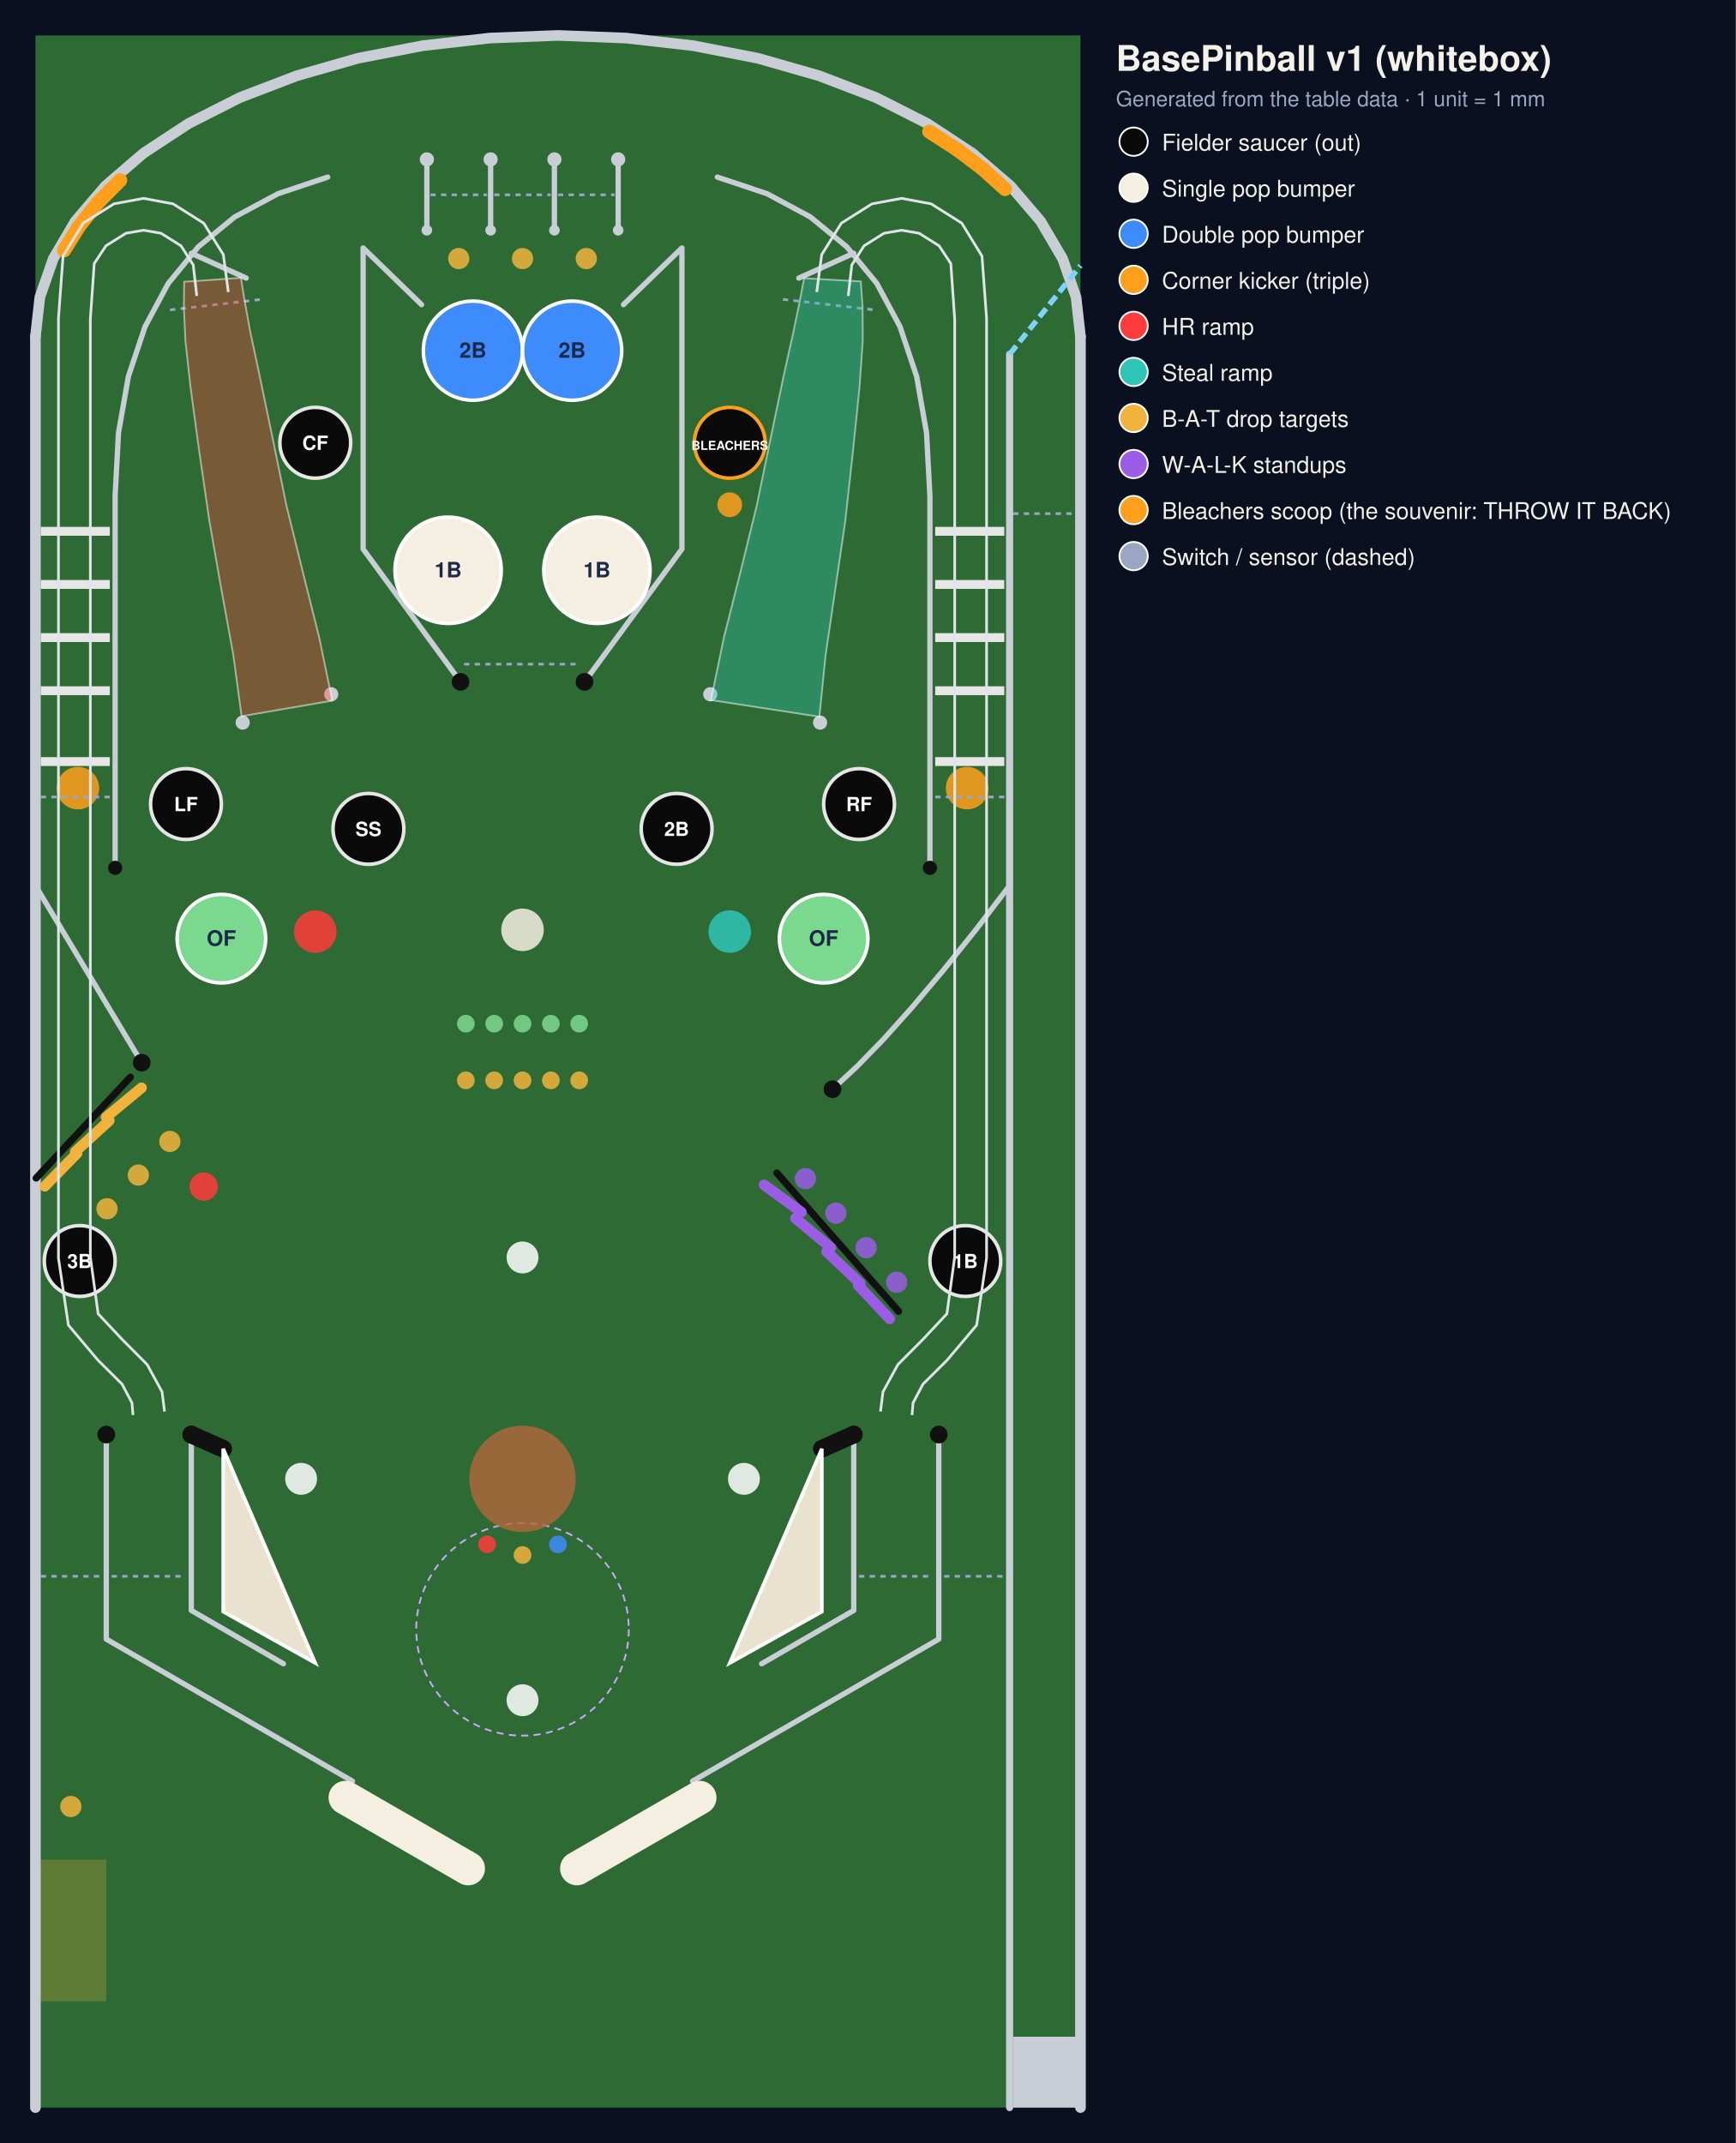
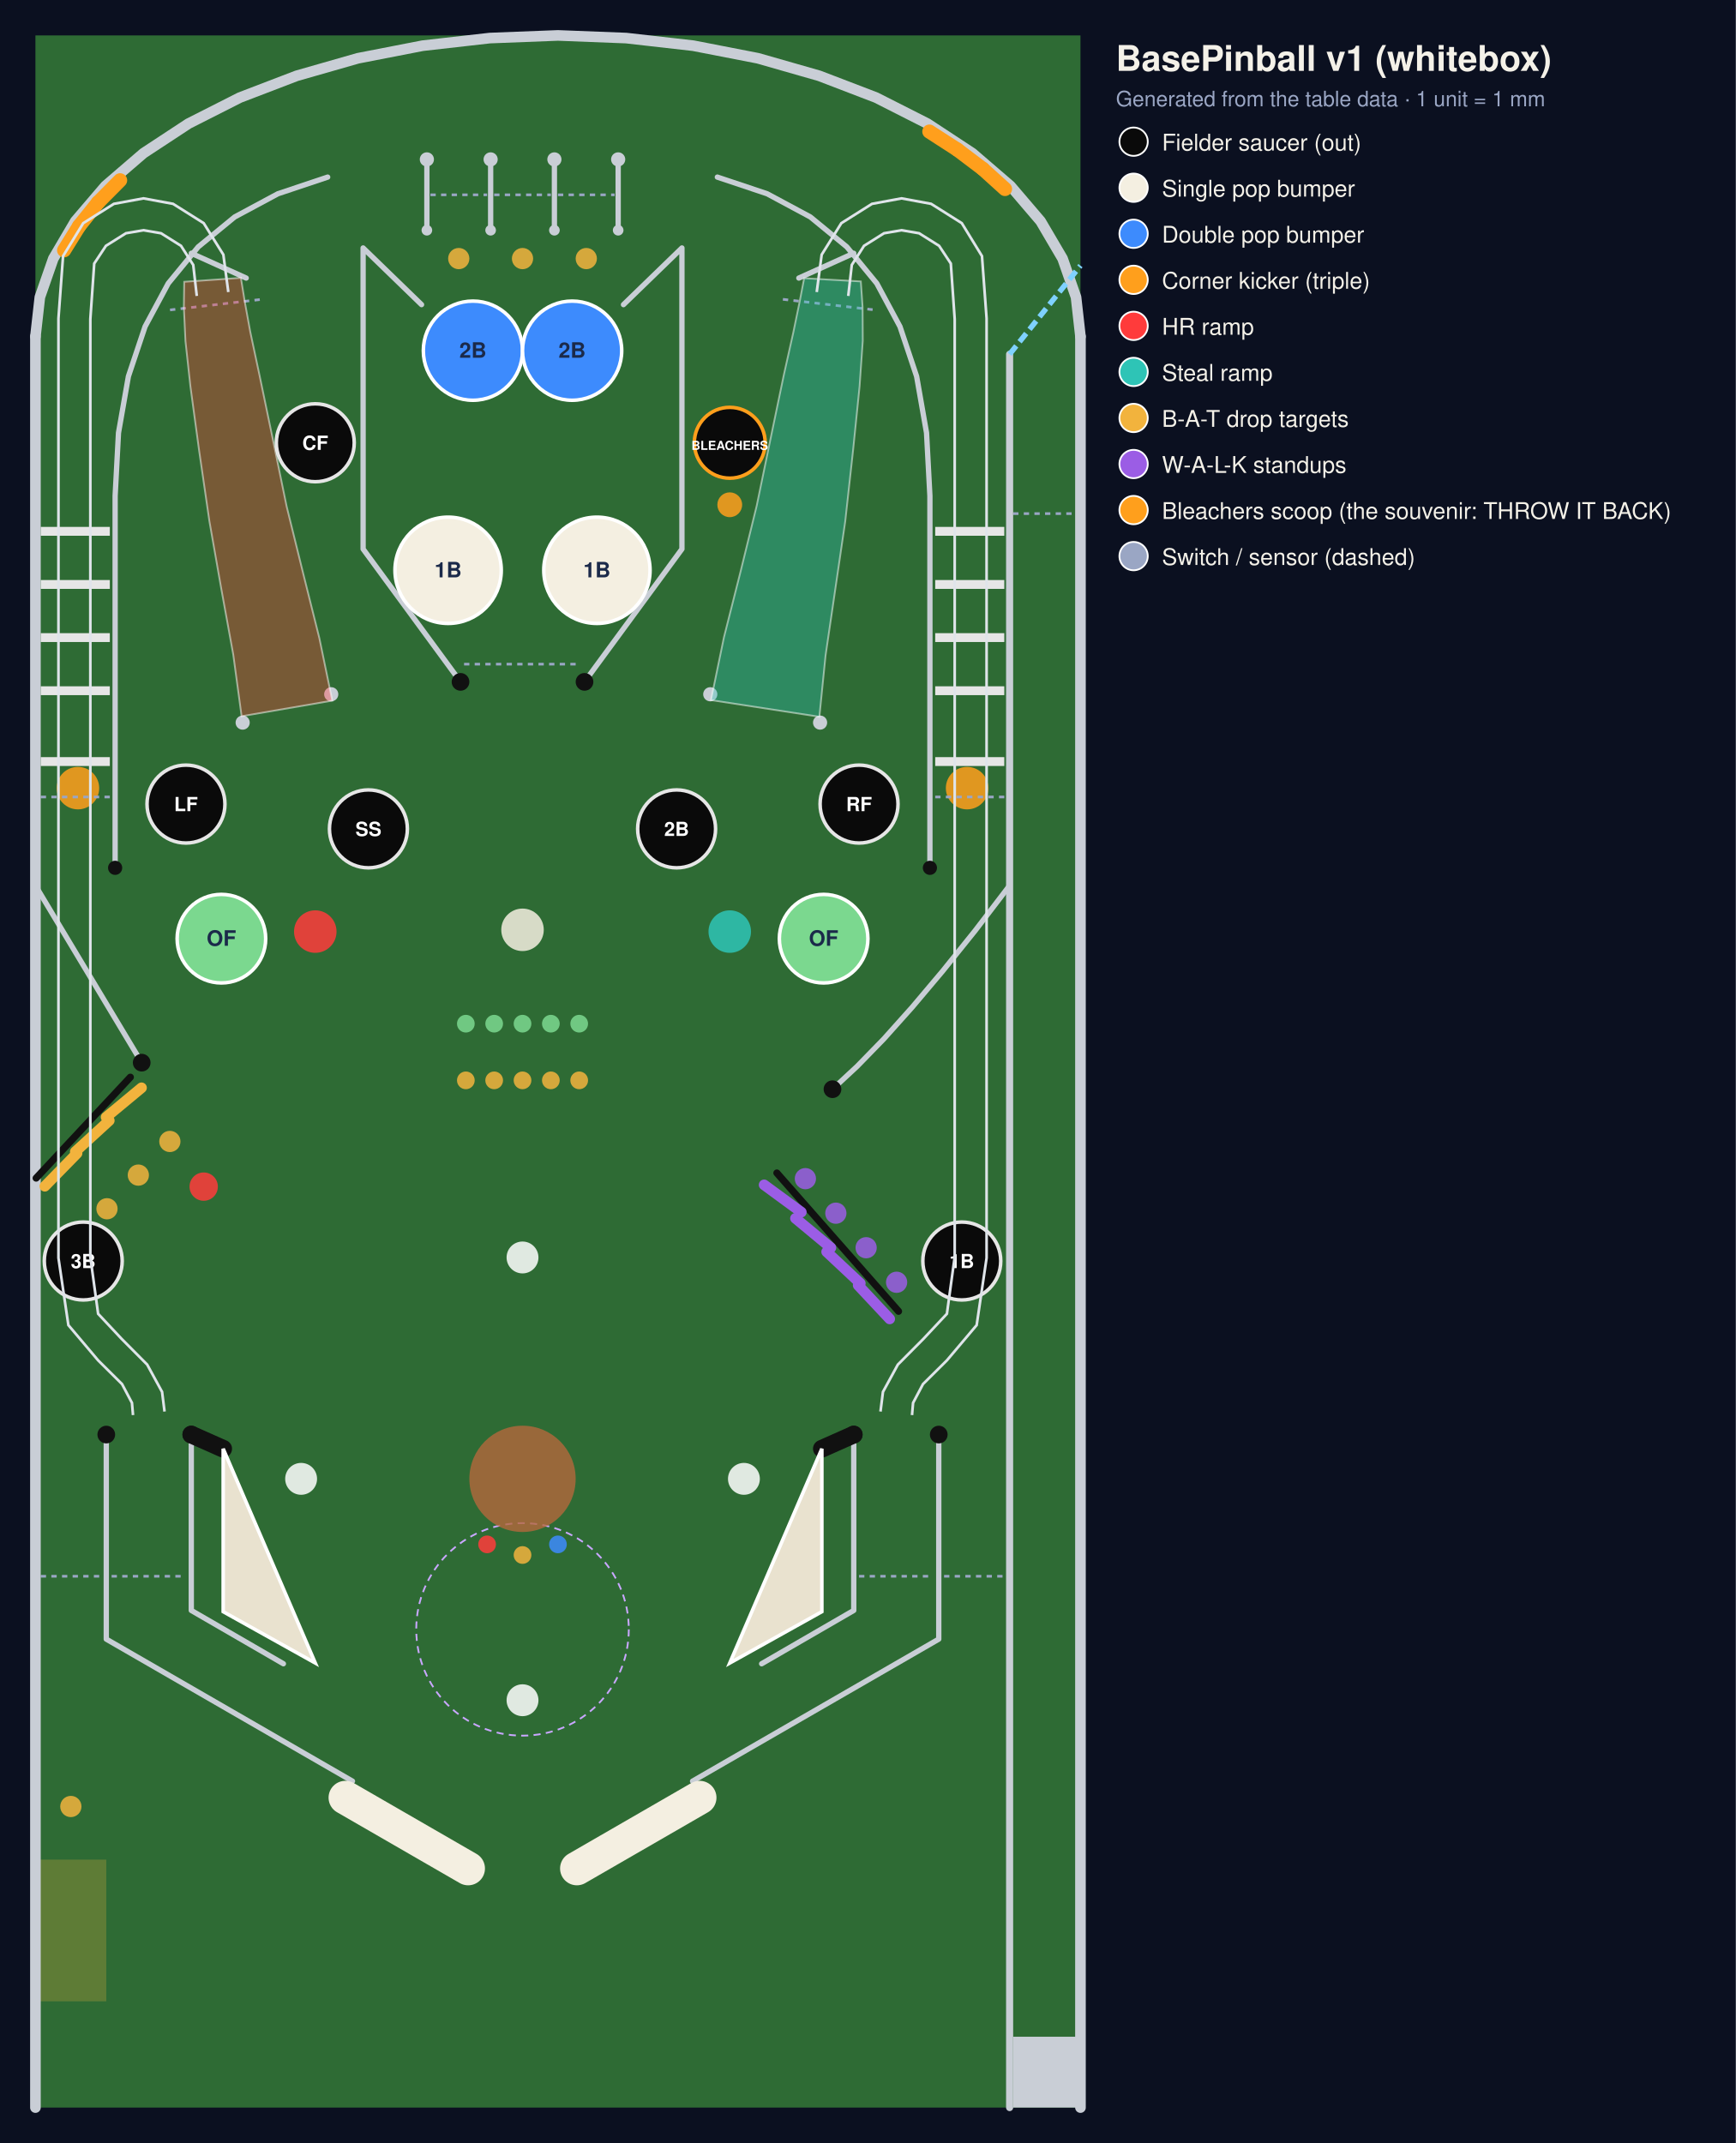
<svg xmlns="http://www.w3.org/2000/svg" viewBox="0 0 980 1210" font-family="Helvetica, Arial, sans-serif">
  <rect width="100%" height="100%" fill="#0b1020" />
  <rect x="20" y="20" width="590" height="1170" fill="#2e6b34" />
  <circle cx="44" cy="445" r="12" fill="#ff9f1c" opacity="0.85" />
  <circle cx="178" cy="526" r="12" fill="#ff3b3b" opacity="0.85" />
  <circle cx="295" cy="525" r="12" fill="#f4efe1" opacity="0.85" />
  <circle cx="412" cy="526" r="12" fill="#2ec4b6" opacity="0.85" />
  <circle cx="546" cy="445" r="12" fill="#ff9f1c" opacity="0.85" />
  <circle cx="263" cy="610" r="5" fill="#f2b33d" opacity="0.85" />
  <circle cx="279" cy="610" r="5" fill="#f2b33d" opacity="0.85" />
  <circle cx="295" cy="610" r="5" fill="#f2b33d" opacity="0.85" />
  <circle cx="311" cy="610" r="5" fill="#f2b33d" opacity="0.85" />
  <circle cx="327" cy="610" r="5" fill="#f2b33d" opacity="0.85" />
  <circle cx="263" cy="578" r="5" fill="#7bd88f" opacity="0.85" />
  <circle cx="279" cy="578" r="5" fill="#7bd88f" opacity="0.85" />
  <circle cx="295" cy="578" r="5" fill="#7bd88f" opacity="0.85" />
  <circle cx="311" cy="578" r="5" fill="#7bd88f" opacity="0.85" />
  <circle cx="327" cy="578" r="5" fill="#7bd88f" opacity="0.85" />
  <circle cx="420" cy="835" r="9" fill="#ffffff" opacity="0.85" />
  <circle cx="295" cy="710" r="9" fill="#ffffff" opacity="0.85" />
  <circle cx="170" cy="835" r="9" fill="#ffffff" opacity="0.85" />
  <circle cx="295" cy="960" r="9" fill="#ffffff" opacity="0.85" />
  <circle cx="275" cy="872" r="5" fill="#ff3b3b" opacity="0.85" />
  <circle cx="295" cy="878" r="5" fill="#f2b33d" opacity="0.85" />
  <circle cx="315" cy="872" r="5" fill="#3d8bfd" opacity="0.85" />
  <circle cx="259" cy="146" r="6" fill="#f2b33d" opacity="0.85" />
  <circle cx="295" cy="146" r="6" fill="#f2b33d" opacity="0.85" />
  <circle cx="331" cy="146" r="6" fill="#f2b33d" opacity="0.85" />
  <circle cx="60.4" cy="682.5" r="6" fill="#f2b33d" opacity="0.85" />
  <circle cx="78.1" cy="663.5" r="6" fill="#f2b33d" opacity="0.85" />
  <circle cx="95.9" cy="644.5" r="6" fill="#f2b33d" opacity="0.85" />
  <circle cx="454.7" cy="665.5" r="6" fill="#9b5de5" opacity="0.85" />
  <circle cx="471.9" cy="685" r="6" fill="#9b5de5" opacity="0.85" />
  <circle cx="489" cy="704.5" r="6" fill="#9b5de5" opacity="0.85" />
  <circle cx="506.2" cy="724" r="6" fill="#9b5de5" opacity="0.85" />
  <circle cx="115" cy="670" r="8" fill="#ff3b3b" opacity="0.85" />
  <circle cx="412" cy="285" r="7" fill="#ff9f1c" opacity="0.85" />
  <circle cx="40" cy="1020" r="6" fill="#f2b33d" opacity="0.85" />
  <circle cx="295" cy="920" r="60" fill="none" stroke="#c9a7ff" stroke-dasharray="4 3" />
  <rect x="20" y="1050" width="40" height="80" fill="#f2b33d" fill-opacity="0.25" />
  <circle cx="295" cy="835" r="30" fill="#b4683c" opacity="0.8" />
  <line x1="572" y1="290" x2="608" y2="290" stroke="#9aa6c4" stroke-width="1.5" stroke-dasharray="3 3" />
  <line x1="23" y1="450" x2="62" y2="450" stroke="#9aa6c4" stroke-width="1.5" stroke-dasharray="3 3" />
  <line x1="528" y1="450" x2="567" y2="450" stroke="#9aa6c4" stroke-width="1.5" stroke-dasharray="3 3" />
  <line x1="243" y1="110" x2="275" y2="110" stroke="#9aa6c4" stroke-width="1.5" stroke-dasharray="3 3" />
  <line x1="279" y1="110" x2="311" y2="110" stroke="#9aa6c4" stroke-width="1.5" stroke-dasharray="3 3" />
  <line x1="315" y1="110" x2="347" y2="110" stroke="#9aa6c4" stroke-width="1.5" stroke-dasharray="3 3" />
  <line x1="262" y1="375" x2="328" y2="375" stroke="#9aa6c4" stroke-width="1.5" stroke-dasharray="3 3" />
  <line x1="96" y1="175" x2="148" y2="169" stroke="#9aa6c4" stroke-width="1.5" stroke-dasharray="3 3" />
  <line x1="442" y1="169" x2="494" y2="175" stroke="#9aa6c4" stroke-width="1.5" stroke-dasharray="3 3" />
  <line x1="23" y1="890" x2="57" y2="890" stroke="#9aa6c4" stroke-width="1.5" stroke-dasharray="3 3" />
  <line x1="63" y1="890" x2="105" y2="890" stroke="#9aa6c4" stroke-width="1.5" stroke-dasharray="3 3" />
  <line x1="485" y1="890" x2="527" y2="890" stroke="#9aa6c4" stroke-width="1.5" stroke-dasharray="3 3" />
  <line x1="533" y1="890" x2="567" y2="890" stroke="#9aa6c4" stroke-width="1.5" stroke-dasharray="3 3" />
-   <circle cx="45" cy="712" r="20" fill="#0a0a0a" stroke="#e6e6e6" stroke-width="2" />
-   <text x="45" y="716" text-anchor="middle" font-size="11" font-weight="700" fill="#fff">3B</text>
-   <circle cx="105" cy="454" r="20" fill="#0a0a0a" stroke="#e6e6e6" stroke-width="2" />
+   <circle cx="47" cy="712" r="22" fill="#0a0a0a" stroke="#e6e6e6" stroke-width="2" />
+   <text x="47" y="716" text-anchor="middle" font-size="11" font-weight="700" fill="#fff">3B</text>
+   <circle cx="105" cy="454" r="22" fill="#0a0a0a" stroke="#e6e6e6" stroke-width="2" />
  <text x="105" y="458" text-anchor="middle" font-size="11" font-weight="700" fill="#fff">LF</text>
-   <circle cx="178" cy="250" r="20" fill="#0a0a0a" stroke="#e6e6e6" stroke-width="2" />
+   <circle cx="178" cy="250" r="22" fill="#0a0a0a" stroke="#e6e6e6" stroke-width="2" />
  <text x="178" y="254" text-anchor="middle" font-size="11" font-weight="700" fill="#fff">CF</text>
-   <circle cx="208" cy="468" r="20" fill="#0a0a0a" stroke="#e6e6e6" stroke-width="2" />
+   <circle cx="208" cy="468" r="22" fill="#0a0a0a" stroke="#e6e6e6" stroke-width="2" />
  <text x="208" y="472" text-anchor="middle" font-size="11" font-weight="700" fill="#fff">SS</text>
-   <circle cx="382" cy="468" r="20" fill="#0a0a0a" stroke="#e6e6e6" stroke-width="2" />
+   <circle cx="382" cy="468" r="22" fill="#0a0a0a" stroke="#e6e6e6" stroke-width="2" />
  <text x="382" y="472" text-anchor="middle" font-size="11" font-weight="700" fill="#fff">2B</text>
-   <circle cx="485" cy="454" r="20" fill="#0a0a0a" stroke="#e6e6e6" stroke-width="2" />
+   <circle cx="485" cy="454" r="22" fill="#0a0a0a" stroke="#e6e6e6" stroke-width="2" />
  <text x="485" y="458" text-anchor="middle" font-size="11" font-weight="700" fill="#fff">RF</text>
-   <circle cx="545" cy="712" r="20" fill="#0a0a0a" stroke="#e6e6e6" stroke-width="2" />
-   <text x="545" y="716" text-anchor="middle" font-size="11" font-weight="700" fill="#fff">1B</text>
+   <circle cx="543" cy="712" r="22" fill="#0a0a0a" stroke="#e6e6e6" stroke-width="2" />
+   <text x="543" y="716" text-anchor="middle" font-size="11" font-weight="700" fill="#fff">1B</text>
  <circle cx="412" cy="250" r="20" fill="#0a0a0a" stroke="#ff9f1c" stroke-width="2" />
  <text x="412" y="254" text-anchor="middle" font-size="7" font-weight="700" fill="#fff">BLEACHERS</text>
  <polyline points="20,1190 20,190" fill="none" stroke="#c9ced6" stroke-width="6" stroke-linecap="round" stroke-linejoin="round" />
  <polyline points="610,1190 610,190" fill="none" stroke="#c9ced6" stroke-width="6" stroke-linecap="round" stroke-linejoin="round" />
  <polyline points="20,190 22.5,167.8 30.1,146 42.5,124.9 59.5,105 81,86.5 106.4,69.8 135.4,55.1 167.5,42.8 202.1,32.9 238.6,25.8 276.5,21.5 315,20 353.5,21.5 391.4,25.8 427.9,32.9 462.5,42.8 494.6,55.1 523.6,69.8 549,86.5 570.5,105 587.5,124.9 599.9,146 607.5,167.8 610,190" fill="none" stroke="#c9ced6" stroke-width="6" stroke-linecap="round" stroke-linejoin="round" />
  <polyline points="570,1190 570,200" fill="none" stroke="#c9ced6" stroke-width="4" stroke-linecap="round" stroke-linejoin="round" />
  <polyline points="65,490 65,280 66.9,244.4 72.5,212.5 81.9,184.4 95,160 111.9,139.4 132.5,122.5 156.9,109.4 185,100" fill="none" stroke="#c9ced6" stroke-width="3" stroke-linecap="round" stroke-linejoin="round" />
  <polyline points="525,490 525,280 523.1,244.4 517.5,212.5 508.1,184.4 495,160 478.1,139.4 457.5,122.5 433.1,109.4 405,100" fill="none" stroke="#c9ced6" stroke-width="3" stroke-linecap="round" stroke-linejoin="round" />
  <polyline points="20,500 80,600" fill="none" stroke="#c9ced6" stroke-width="3" stroke-linecap="round" stroke-linejoin="round" />
  <polyline points="570,500 550.6,525.4 532.2,548.3 515,568.7 498.9,586.7 483.9,602.1 470,615" fill="none" stroke="#c9ced6" stroke-width="3" stroke-linecap="round" stroke-linejoin="round" />
  <polyline points="108,143 139,157" fill="none" stroke="#c9ced6" stroke-width="3" stroke-linecap="round" stroke-linejoin="round" />
  <polyline points="482,143 451,157" fill="none" stroke="#c9ced6" stroke-width="3" stroke-linecap="round" stroke-linejoin="round" />
  <polyline points="241,130 241,90" fill="none" stroke="#c9ced6" stroke-width="3" stroke-linecap="round" stroke-linejoin="round" />
  <polyline points="277,130 277,90" fill="none" stroke="#c9ced6" stroke-width="3" stroke-linecap="round" stroke-linejoin="round" />
  <polyline points="313,130 313,90" fill="none" stroke="#c9ced6" stroke-width="3" stroke-linecap="round" stroke-linejoin="round" />
  <polyline points="349,130 349,90" fill="none" stroke="#c9ced6" stroke-width="3" stroke-linecap="round" stroke-linejoin="round" />
  <polyline points="260,385 205,310 205,140 238,172" fill="none" stroke="#c9ced6" stroke-width="3" stroke-linecap="round" stroke-linejoin="round" />
  <polyline points="330,385 385,310 385,140 352,172" fill="none" stroke="#c9ced6" stroke-width="3" stroke-linecap="round" stroke-linejoin="round" />
  <polyline points="20.4,665.2 73.6,608.2" fill="none" stroke="#111" stroke-width="4" stroke-linecap="round" stroke-linejoin="round" />
  <polyline points="507.3,740.4 438.6,662.3" fill="none" stroke="#111" stroke-width="4" stroke-linecap="round" stroke-linejoin="round" />
  <polyline points="60,810 60,925.5 199,1005.7" fill="none" stroke="#c9ced6" stroke-width="3" stroke-linecap="round" stroke-linejoin="round" />
  <polyline points="530,810 530,925.5 391,1005.7" fill="none" stroke="#c9ced6" stroke-width="3" stroke-linecap="round" stroke-linejoin="round" />
  <polyline points="108,810 108,909.3 160,939.4" fill="none" stroke="#c9ced6" stroke-width="3" stroke-linecap="round" stroke-linejoin="round" />
  <polyline points="482,810 482,909.3 430,939.4" fill="none" stroke="#c9ced6" stroke-width="3" stroke-linecap="round" stroke-linejoin="round" />
  <polyline points="108,810 126,818" fill="none" stroke="#111" stroke-width="10" stroke-linecap="round" stroke-linejoin="round" />
  <polyline points="482,810 464,818" fill="none" stroke="#111" stroke-width="10" stroke-linecap="round" stroke-linejoin="round" />
  <circle cx="65" cy="490" r="4" fill="#111" />
  <circle cx="525" cy="490" r="4" fill="#111" />
  <circle cx="80" cy="600" r="5" fill="#111" />
  <circle cx="470" cy="615" r="5" fill="#111" />
  <circle cx="241" cy="90" r="4" fill="#c9ced6" />
  <circle cx="241" cy="130" r="3" fill="#c9ced6" />
  <circle cx="277" cy="90" r="4" fill="#c9ced6" />
  <circle cx="277" cy="130" r="3" fill="#c9ced6" />
  <circle cx="313" cy="90" r="4" fill="#c9ced6" />
  <circle cx="313" cy="130" r="3" fill="#c9ced6" />
  <circle cx="349" cy="90" r="4" fill="#c9ced6" />
  <circle cx="349" cy="130" r="3" fill="#c9ced6" />
  <circle cx="260" cy="385" r="5" fill="#111" />
  <circle cx="330" cy="385" r="5" fill="#111" />
  <circle cx="137" cy="408" r="4" fill="#c9ced6" />
  <circle cx="187" cy="392" r="4" fill="#c9ced6" />
  <circle cx="463" cy="408" r="4" fill="#c9ced6" />
  <circle cx="401" cy="392" r="4" fill="#c9ced6" />
  <circle cx="60" cy="810" r="5" fill="#111" />
  <circle cx="108" cy="810" r="5" fill="#111" />
  <circle cx="530" cy="810" r="5" fill="#111" />
  <circle cx="482" cy="810" r="5" fill="#111" />
  <polygon points="126,910 126,818 178,939" fill="#e9e2cf" stroke="#fff" stroke-width="2" />
  <polygon points="464,910 464,818 412,939" fill="#e9e2cf" stroke="#fff" stroke-width="2" />
  <circle cx="253" cy="322" r="30" fill="#f4efe1" stroke="#fff" stroke-width="2" />
  <text x="253" y="326" text-anchor="middle" font-size="12" font-weight="700" fill="#1b2a4a">1B</text>
  <circle cx="337" cy="322" r="30" fill="#f4efe1" stroke="#fff" stroke-width="2" />
  <text x="337" y="326" text-anchor="middle" font-size="12" font-weight="700" fill="#1b2a4a">1B</text>
  <circle cx="267" cy="198" r="28" fill="#3d8bfd" stroke="#fff" stroke-width="2" />
  <text x="267" y="202" text-anchor="middle" font-size="12" font-weight="700" fill="#1b2a4a">2B</text>
  <circle cx="323" cy="198" r="28" fill="#3d8bfd" stroke="#fff" stroke-width="2" />
  <text x="323" y="202" text-anchor="middle" font-size="12" font-weight="700" fill="#1b2a4a">2B</text>
  <circle cx="125" cy="530" r="25" fill="#7bd88f" stroke="#fff" stroke-width="2" />
  <text x="125" y="534" text-anchor="middle" font-size="12" font-weight="700" fill="#1b2a4a">OF</text>
  <circle cx="465" cy="530" r="25" fill="#7bd88f" stroke="#fff" stroke-width="2" />
  <text x="465" y="534" text-anchor="middle" font-size="12" font-weight="700" fill="#1b2a4a">OF</text>
  <line x1="25.3" y1="669.8" x2="43.5" y2="651.2" stroke="#f2b33d" stroke-width="6" stroke-linecap="round" />
  <line x1="42.5" y1="650.3" x2="61.7" y2="632.7" stroke="#f2b33d" stroke-width="6" stroke-linecap="round" />
  <line x1="59.9" y1="630.8" x2="79.9" y2="614.2" stroke="#f2b33d" stroke-width="6" stroke-linecap="round" />
  <line x1="431.4" y1="669" x2="452.4" y2="684.4" stroke="#9b5de5" stroke-width="6" stroke-linecap="round" />
  <line x1="449.1" y1="687.9" x2="469.1" y2="704.5" stroke="#9b5de5" stroke-width="6" stroke-linecap="round" />
  <line x1="466.7" y1="706.8" x2="485.7" y2="724.6" stroke="#9b5de5" stroke-width="6" stroke-linecap="round" />
  <line x1="484.5" y1="725.7" x2="502.3" y2="744.7" stroke="#9b5de5" stroke-width="6" stroke-linecap="round" />
  <line x1="67.8" y1="101.8" x2="55.3" y2="114.4" stroke="#ff9f1c" stroke-width="8" stroke-linecap="round" />
  <line x1="55.3" y1="114.4" x2="44.7" y2="127.6" stroke="#ff9f1c" stroke-width="8" stroke-linecap="round" />
  <line x1="44.7" y1="127.6" x2="36.2" y2="141.3" stroke="#ff9f1c" stroke-width="8" stroke-linecap="round" />
  <line x1="524.7" y1="74.3" x2="540.5" y2="84.5" stroke="#ff9f1c" stroke-width="8" stroke-linecap="round" />
  <line x1="540.5" y1="84.5" x2="554.8" y2="95.3" stroke="#ff9f1c" stroke-width="8" stroke-linecap="round" />
  <line x1="554.8" y1="95.3" x2="567.4" y2="106.7" stroke="#ff9f1c" stroke-width="8" stroke-linecap="round" />
  <line x1="570" y1="200" x2="610" y2="150" stroke="#7fd1ff" stroke-width="3" stroke-dasharray="6 3" />
  <line x1="23" y1="390" x2="62" y2="390" stroke="#e6e6e6" stroke-width="5" />
  <line x1="528" y1="390" x2="567" y2="390" stroke="#e6e6e6" stroke-width="5" />
  <line x1="23" y1="430" x2="62" y2="430" stroke="#e6e6e6" stroke-width="5" />
  <line x1="528" y1="430" x2="567" y2="430" stroke="#e6e6e6" stroke-width="5" />
  <line x1="23" y1="360" x2="62" y2="360" stroke="#e6e6e6" stroke-width="5" />
  <line x1="528" y1="360" x2="567" y2="360" stroke="#e6e6e6" stroke-width="5" />
  <line x1="23" y1="330" x2="62" y2="330" stroke="#e6e6e6" stroke-width="5" />
  <line x1="528" y1="330" x2="567" y2="330" stroke="#e6e6e6" stroke-width="5" />
  <line x1="23" y1="300" x2="62" y2="300" stroke="#e6e6e6" stroke-width="5" />
  <line x1="528" y1="300" x2="567" y2="300" stroke="#e6e6e6" stroke-width="5" />
  <rect x="572" y="1150" width="36" height="40" fill="#c9ced6" />
  <line x1="195" y1="1015" x2="264.3" y2="1055" stroke="#f4efe1" stroke-width="19" stroke-linecap="round" />
  <line x1="395" y1="1015" x2="325.7" y2="1055" stroke="#f4efe1" stroke-width="19" stroke-linecap="round" />
  <polygon points="136.4,404.4 131.7,369.7 125,332.9 118.2,294.2 112.3,253.6 107.5,218.2 104.7,192.6 103.8,173.6 104,159.1 136,156.9 138.2,170.4 141.3,187.4 146.5,211.8 153.7,246.4 161.8,285.8 171,323.1 180.3,360.3 187.6,395.6" fill="#ff3b3b" fill-opacity="0.35" stroke="#fff" stroke-opacity="0.5" />
  <polygon points="401.4,395.3 408.7,359.9 418.1,322.7 427.2,285.6 435.3,246.4 442.5,211.8 447.9,187.6 451.4,170.6 454,157.1 486,158.9 487,173.4 487.1,192.4 485.3,218.2 481.7,253.6 477.2,294.4 471.5,333.3 466.1,370.1 462.6,404.7" fill="#2ec4b6" fill-opacity="0.35" stroke="#fff" stroke-opacity="0.5" />
  <polyline points="111.1,167.1 109.1,149.6 102.2,138.8 90.9,131.7 81,130 71.1,131.7 59.8,138.8 53.2,148.8 51,180.2 51,290 51,390 51,490 51,590 51,709.7 55.4,741.8 68.6,755.9 83.1,770.5 91.5,785.9 92.9,797" fill="none" stroke="#dfe4ea" stroke-width="1.5" />
  <polyline points="128.9,164.9 126.1,143.8 115,126 97.7,115.1 81,112 64.3,115.1 47,126 35.6,144.6 33,179.8 33,290 33,390 33,490 33,590 33,710.3 38.6,748.2 55.4,768.1 68.9,781.5 74.5,792.1 75.1,799" fill="none" stroke="#dfe4ea" stroke-width="1.5" />
  <polyline points="461.1,164.9 463.9,143.8 475,126 492.3,115.1 509,112 525.7,115.1 543,126 554.4,144.6 557,179.8 557,290 557,390 557,490 557,590 557,710.3 551.4,748.2 534.6,768.1 521.1,781.5 515.5,792.1 514.9,799" fill="none" stroke="#dfe4ea" stroke-width="1.5" />
  <polyline points="478.9,167.1 480.9,149.6 487.8,138.8 499.1,131.7 509,130 518.9,131.7 530.2,138.8 536.8,148.8 539,180.2 539,290 539,390 539,490 539,590 539,709.7 534.6,741.8 521.4,755.9 506.9,770.5 498.5,785.9 497.1,797" fill="none" stroke="#dfe4ea" stroke-width="1.5" />
  <text x="630" y="40" font-size="20" font-weight="700" fill="#f4f1e8">BasePinball v1 (whitebox)</text>
  <text x="630" y="60" font-size="12" fill="#9aa6c4">Generated from the table data · 1 unit = 1 mm</text>
  <circle cx="640" cy="80" r="8" fill="#0a0a0a" stroke="#fff" />
  <text x="656" y="85" font-size="13" fill="#f4f1e8">Fielder saucer (out)</text>
  <circle cx="640" cy="106" r="8" fill="#f4efe1" stroke="#fff" />
  <text x="656" y="111" font-size="13" fill="#f4f1e8">Single pop bumper</text>
  <circle cx="640" cy="132" r="8" fill="#3d8bfd" stroke="#fff" />
  <text x="656" y="137" font-size="13" fill="#f4f1e8">Double pop bumper</text>
  <circle cx="640" cy="158" r="8" fill="#ff9f1c" stroke="#fff" />
  <text x="656" y="163" font-size="13" fill="#f4f1e8">Corner kicker (triple)</text>
  <circle cx="640" cy="184" r="8" fill="#ff3b3b" stroke="#fff" />
  <text x="656" y="189" font-size="13" fill="#f4f1e8">HR ramp</text>
  <circle cx="640" cy="210" r="8" fill="#2ec4b6" stroke="#fff" />
  <text x="656" y="215" font-size="13" fill="#f4f1e8">Steal ramp</text>
  <circle cx="640" cy="236" r="8" fill="#f2b33d" stroke="#fff" />
  <text x="656" y="241" font-size="13" fill="#f4f1e8">B-A-T drop targets</text>
  <circle cx="640" cy="262" r="8" fill="#9b5de5" stroke="#fff" />
  <text x="656" y="267" font-size="13" fill="#f4f1e8">W-A-L-K standups</text>
  <circle cx="640" cy="288" r="8" fill="#ff9f1c" stroke="#fff" />
  <text x="656" y="293" font-size="13" fill="#f4f1e8">Bleachers scoop (the souvenir: THROW IT BACK)</text>
  <circle cx="640" cy="314" r="8" fill="#9aa6c4" stroke="#fff" />
  <text x="656" y="319" font-size="13" fill="#f4f1e8">Switch / sensor (dashed)</text>
</svg>
